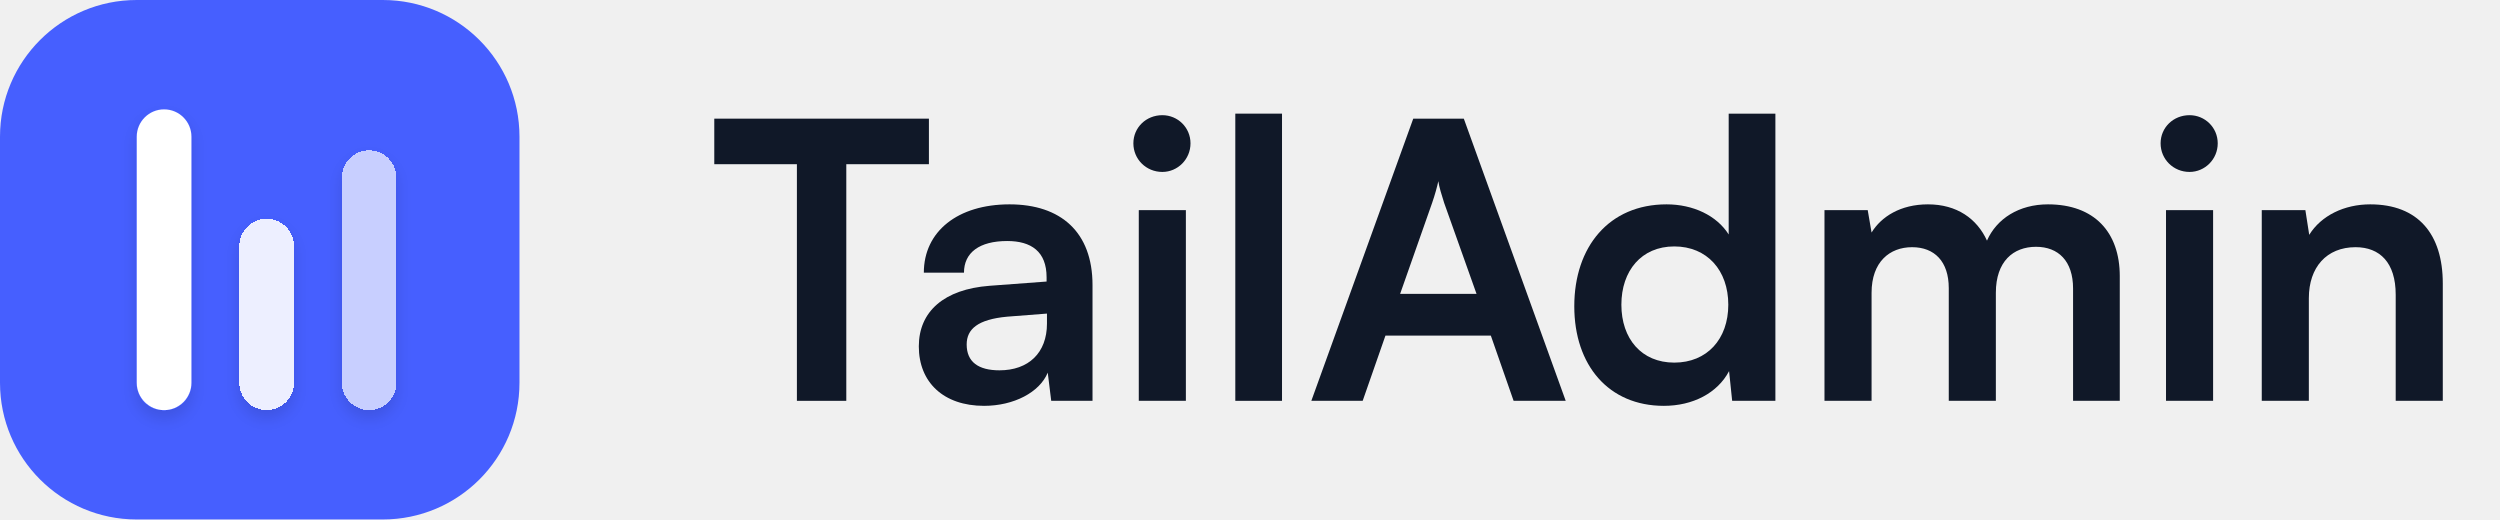
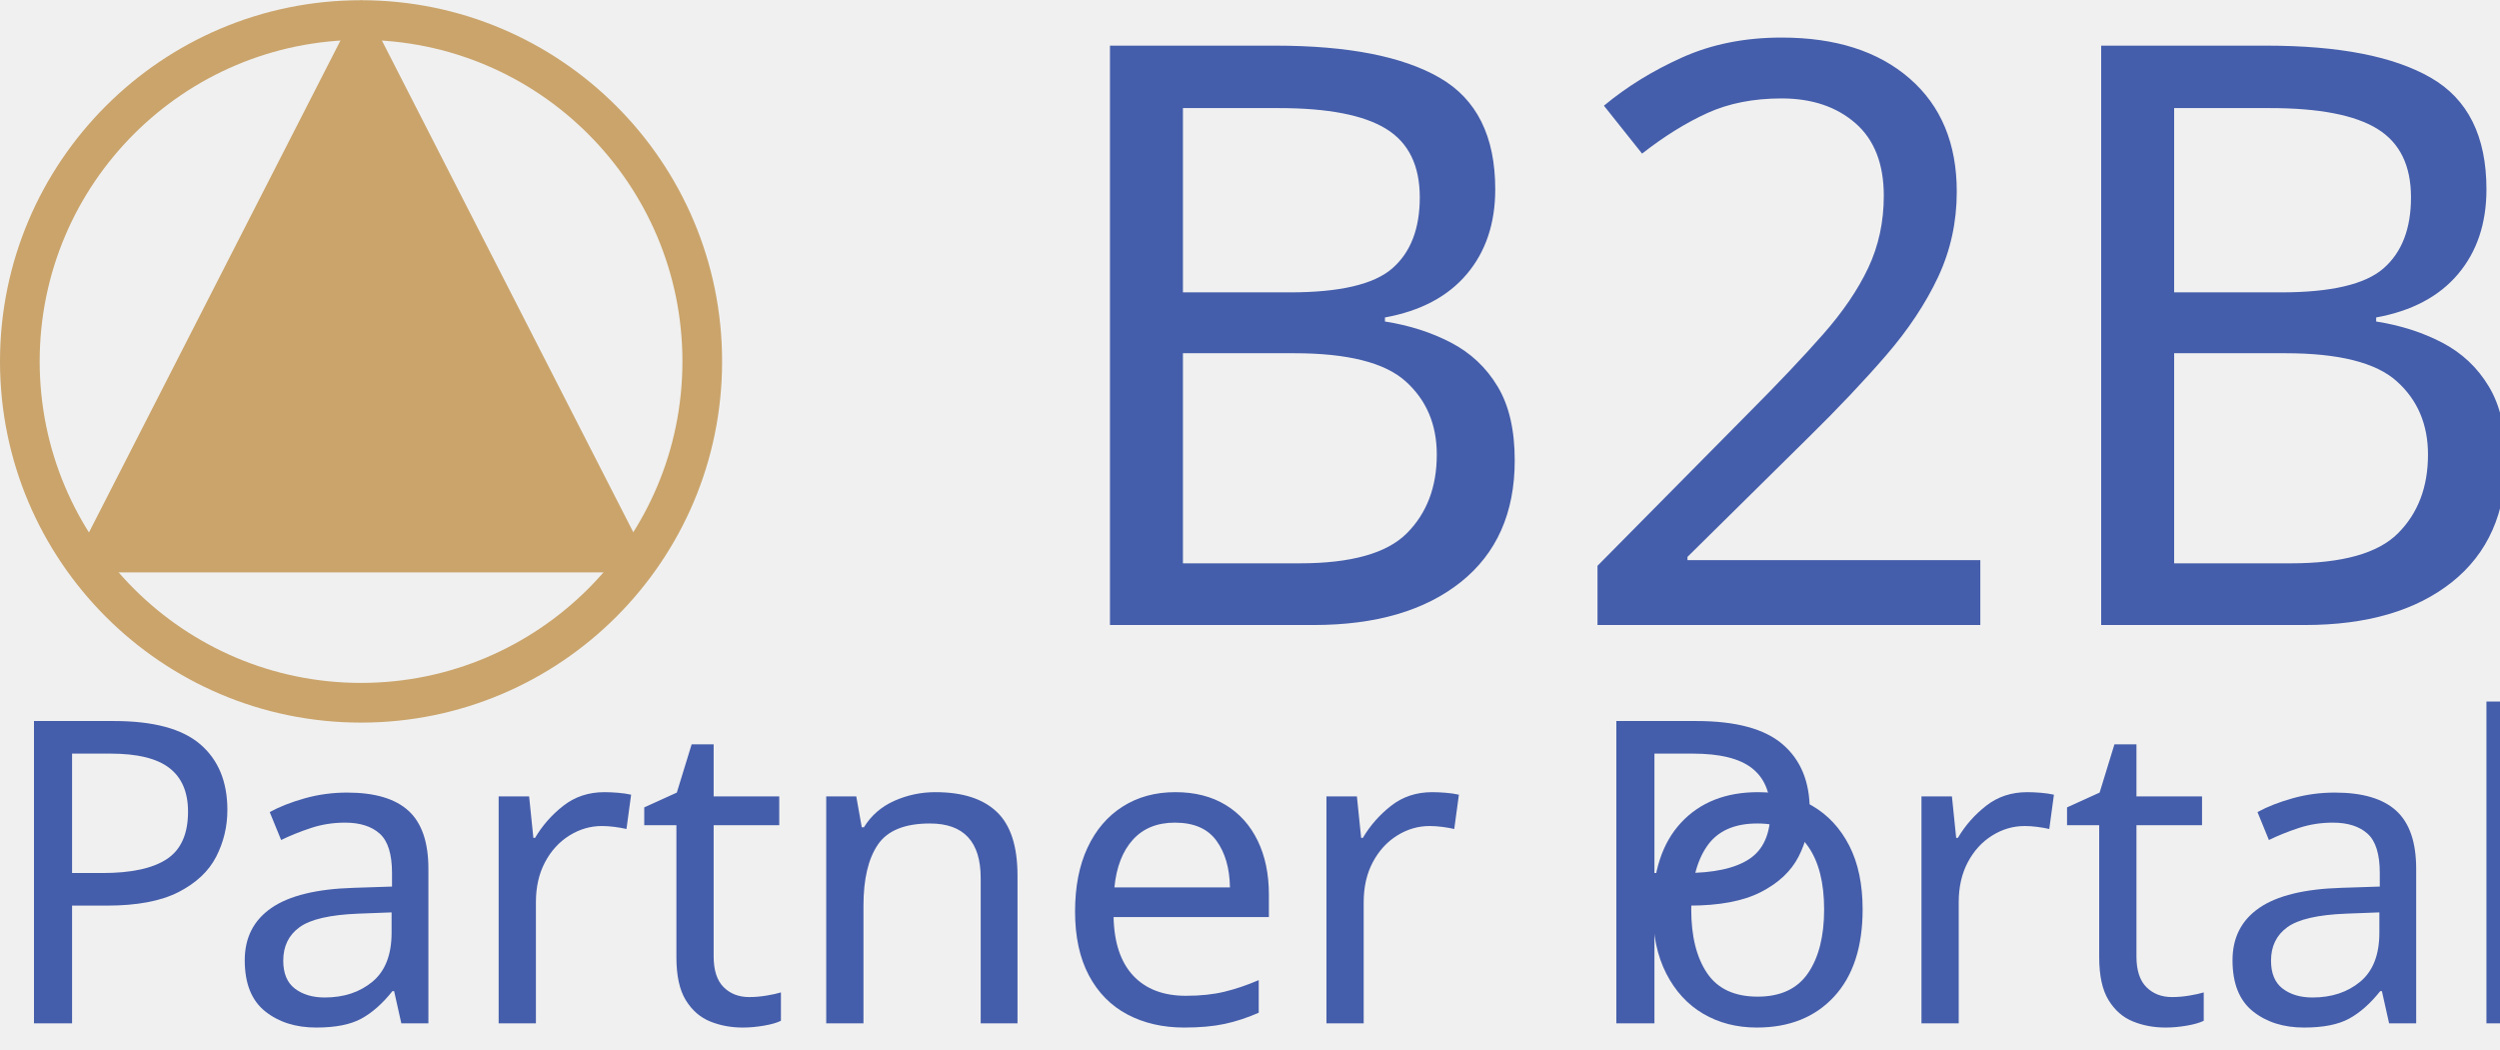
- <svg xmlns="http://www.w3.org/2000/svg" width="154" height="32" viewBox="0 0 154 32" fill="none">
-   <path d="M0 8.421C0 3.77 3.77 0 8.421 0H23.579C28.23 0 32 3.77 32 8.421V23.579C32 28.23 28.23 32 23.579 32H8.421C3.77 32 0 28.23 0 23.579V8.421Z" fill="#465FFF" />
-   <g filter="url(#filter0_d_1624_24907)">
-     <path d="M8.424 8.422C8.424 7.491 9.178 6.737 10.108 6.737V6.737C11.038 6.737 11.792 7.491 11.792 8.422V23.579C11.792 24.51 11.038 25.264 10.108 25.264V25.264C9.178 25.264 8.424 24.51 8.424 23.579V8.422Z" fill="white" />
+ <svg xmlns="http://www.w3.org/2000/svg" width="100%" height="100%" viewBox="0 0 2362 992" version="1.1" xml:space="preserve" style="fill-rule:evenodd;clip-rule:evenodd;stroke-linejoin:round;stroke-miterlimit:2;">
+   <g transform="matrix(5.559781,0,0,5.559781,-4683.763,-3744.114)">
+     <g transform="matrix(137.8951,0,0,137.8951,1256.591,779.6376)">
+         </g>
+     <text x="1017.757px" y="779.638px" style="font-family:'Dubai-Regular', 'Dubai', sans-serif;font-size:137.895px;fill:rgb(69,94,171);">B2B</text>
  </g>
-   <g filter="url(#filter1_d_1624_24907)">
-     <path d="M14.742 15.157C14.742 14.227 15.496 13.473 16.426 13.473V13.473C17.357 13.473 18.111 14.227 18.111 15.157V23.578C18.111 24.508 17.357 25.262 16.426 25.262V25.262C15.496 25.262 14.742 24.508 14.742 23.578V15.157Z" fill="white" fill-opacity="0.9" shape-rendering="crispEdges" />
+   <g transform="matrix(0.984045,0,0,0.984045,-758.0798,-301.0373)">
+     <g transform="matrix(406.4854,0,0,406.4854,3117.135,1288.425)">
+         </g>
+     <text x="763.585px" y="1288.425px" style="font-family:'Dubai-Regular', 'Dubai', sans-serif;font-size:406.485px;fill:rgb(69,94,171);">P<tspan x="986.746px 1176.981px " y="1288.425px 1288.425px ">ar</tspan>tner P<tspan x="2335.464px 2541.552px " y="1288.425px 1288.425px ">or</tspan>tal</text>
  </g>
-   <g filter="url(#filter2_d_1624_24907)">
-     <path d="M21.055 10.946C21.055 10.016 21.809 9.262 22.739 9.262V9.262C23.669 9.262 24.423 10.016 24.423 10.946V23.578C24.423 24.508 23.669 25.262 22.739 25.262V25.262C21.809 25.262 21.055 24.508 21.055 23.578V10.946Z" fill="white" fill-opacity="0.7" shape-rendering="crispEdges" />
+   <g transform="matrix(1.321762,0,0,1.321762,-126.5355,-458.1155)">
+     <g transform="matrix(2.606248,0,0,2.606248,-2038.096,-1228.101)">
+       <circle cx="917.799" cy="703.321" r="99.064" style="fill:rgb(255,0,0);fill-opacity:0;" />
+       <path d="M917.799,604.258C972.474,604.258 1016.863,648.647 1016.863,703.321C1016.863,757.996 972.474,802.385 917.799,802.385C863.125,802.385 818.736,757.996 818.736,703.321C818.736,648.647 863.125,604.258 917.799,604.258ZM917.799,615.144C869.133,615.144 829.622,654.655 829.622,703.321C829.622,751.988 869.133,791.499 917.799,791.499C966.466,791.499 1005.977,751.988 1005.977,703.321C1005.977,654.655 966.466,615.144 917.799,615.144Z" style="fill:rgb(202,164,107);" />
+     </g>
+     <g transform="matrix(7.569495,0,0,3.82922,-7323.103,-2474.439)">
+       <path d="M1014.217,736.712L1041.863,843.561L986.57,843.561L1014.217,736.712Z" style="fill:rgb(202,164,107);" />
+     </g>
  </g>
-   <path d="M44 10.115H49.089V24.691H52.132V10.115H57.221V7.309H44V10.115Z" fill="#101828" />
-   <path d="M60.617 25C62.448 25 64.042 24.168 64.541 22.955L64.755 24.691H67.299V17.558C67.299 14.3 65.349 12.588 62.187 12.588C59.001 12.588 56.908 14.252 56.908 16.797H59.381C59.381 15.56 60.332 14.847 62.044 14.847C63.519 14.847 64.47 15.489 64.47 17.082V17.343L60.95 17.605C58.168 17.819 56.599 19.174 56.599 21.338C56.599 23.549 58.121 25 60.617 25ZM61.569 22.812C60.261 22.812 59.547 22.289 59.547 21.219C59.547 20.268 60.237 19.674 62.044 19.507L64.493 19.317V19.935C64.493 21.742 63.352 22.812 61.569 22.812Z" fill="#101828" />
-   <path d="M71.6 10.591C72.551 10.591 73.335 9.806 73.335 8.831C73.335 7.856 72.551 7.095 71.6 7.095C70.601 7.095 69.816 7.856 69.816 8.831C69.816 9.806 70.601 10.591 71.6 10.591ZM70.149 24.691H73.05V12.944H70.149V24.691Z" fill="#101828" />
-   <path d="M78.972 24.691V7H76.095V24.691H78.972Z" fill="#101828" />
-   <path d="M83.941 24.691L85.344 20.672H91.835L93.238 24.691H96.448L90.171 7.309H87.056L80.778 24.691H83.941ZM88.221 12.493C88.387 12.017 88.53 11.494 88.601 11.161C88.649 11.518 88.815 12.041 88.958 12.493L90.955 18.104H86.247L88.221 12.493Z" fill="#101828" />
-   <path d="M102.493 25C104.276 25 105.798 24.215 106.511 22.86L106.701 24.691H109.364V7H106.487V14.443C105.75 13.277 104.3 12.588 102.659 12.588C99.116 12.588 96.976 15.203 96.976 18.865C96.976 22.503 99.092 25 102.493 25ZM103.135 22.337C101.113 22.337 99.877 20.863 99.877 18.77C99.877 16.678 101.113 15.18 103.135 15.18C105.156 15.18 106.463 16.654 106.463 18.77C106.463 20.886 105.156 22.337 103.135 22.337Z" fill="#101828" />
-   <path d="M115.289 24.691V18.033C115.289 16.131 116.406 15.227 117.785 15.227C119.164 15.227 120.044 16.107 120.044 17.748V24.691H122.945V18.033C122.945 16.107 124.015 15.203 125.418 15.203C126.797 15.203 127.701 16.083 127.701 17.771V24.691H130.578V17.011C130.578 14.3 129.008 12.588 126.155 12.588C124.372 12.588 122.993 13.468 122.398 14.823C121.78 13.468 120.543 12.588 118.76 12.588C117.072 12.588 115.883 13.349 115.289 14.324L115.051 12.944H112.388V24.691H115.289Z" fill="#101828" />
-   <path d="M134.876 10.591C135.827 10.591 136.612 9.806 136.612 8.831C136.612 7.856 135.827 7.095 134.876 7.095C133.877 7.095 133.093 7.856 133.093 8.831C133.093 9.806 133.877 10.591 134.876 10.591ZM133.426 24.691H136.327V12.944H133.426V24.691Z" fill="#101828" />
-   <path d="M142.225 24.691V18.366C142.225 16.464 143.318 15.227 145.102 15.227C146.6 15.227 147.575 16.178 147.575 18.152V24.691H150.476V17.462C150.476 14.419 148.954 12.588 146.005 12.588C144.412 12.588 142.985 13.277 142.248 14.466L142.011 12.944H139.324V24.691H142.225Z" fill="#101828" />
-   <defs>
-     <filter id="filter0_d_1624_24907" x="7.424" y="6.237" width="5.368" height="20.526" filterUnits="userSpaceOnUse" color-interpolation-filters="sRGB">
-       <feFlood flood-opacity="0" result="BackgroundImageFix" />
-       <feColorMatrix in="SourceAlpha" type="matrix" values="0 0 0 0 0 0 0 0 0 0 0 0 0 0 0 0 0 0 127 0" result="hardAlpha" />
-       <feOffset dy="0.5" />
-       <feGaussianBlur stdDeviation="0.5" />
-       <feComposite in2="hardAlpha" operator="out" />
-       <feColorMatrix type="matrix" values="0 0 0 0 0 0 0 0 0 0 0 0 0 0 0 0 0 0 0.12 0" />
-       <feBlend mode="normal" in2="BackgroundImageFix" result="effect1_dropShadow_1624_24907" />
-       <feBlend mode="normal" in="SourceGraphic" in2="effect1_dropShadow_1624_24907" result="shape" />
-     </filter>
-     <filter id="filter1_d_1624_24907" x="13.742" y="12.973" width="5.368" height="13.79" filterUnits="userSpaceOnUse" color-interpolation-filters="sRGB">
-       <feFlood flood-opacity="0" result="BackgroundImageFix" />
-       <feColorMatrix in="SourceAlpha" type="matrix" values="0 0 0 0 0 0 0 0 0 0 0 0 0 0 0 0 0 0 127 0" result="hardAlpha" />
-       <feOffset dy="0.5" />
-       <feGaussianBlur stdDeviation="0.5" />
-       <feComposite in2="hardAlpha" operator="out" />
-       <feColorMatrix type="matrix" values="0 0 0 0 0 0 0 0 0 0 0 0 0 0 0 0 0 0 0.12 0" />
-       <feBlend mode="normal" in2="BackgroundImageFix" result="effect1_dropShadow_1624_24907" />
-       <feBlend mode="normal" in="SourceGraphic" in2="effect1_dropShadow_1624_24907" result="shape" />
-     </filter>
-     <filter id="filter2_d_1624_24907" x="20.055" y="8.762" width="5.368" height="18" filterUnits="userSpaceOnUse" color-interpolation-filters="sRGB">
-       <feFlood flood-opacity="0" result="BackgroundImageFix" />
-       <feColorMatrix in="SourceAlpha" type="matrix" values="0 0 0 0 0 0 0 0 0 0 0 0 0 0 0 0 0 0 127 0" result="hardAlpha" />
-       <feOffset dy="0.5" />
-       <feGaussianBlur stdDeviation="0.5" />
-       <feComposite in2="hardAlpha" operator="out" />
-       <feColorMatrix type="matrix" values="0 0 0 0 0 0 0 0 0 0 0 0 0 0 0 0 0 0 0.12 0" />
-       <feBlend mode="normal" in2="BackgroundImageFix" result="effect1_dropShadow_1624_24907" />
-       <feBlend mode="normal" in="SourceGraphic" in2="effect1_dropShadow_1624_24907" result="shape" />
-     </filter>
-   </defs>
</svg>
